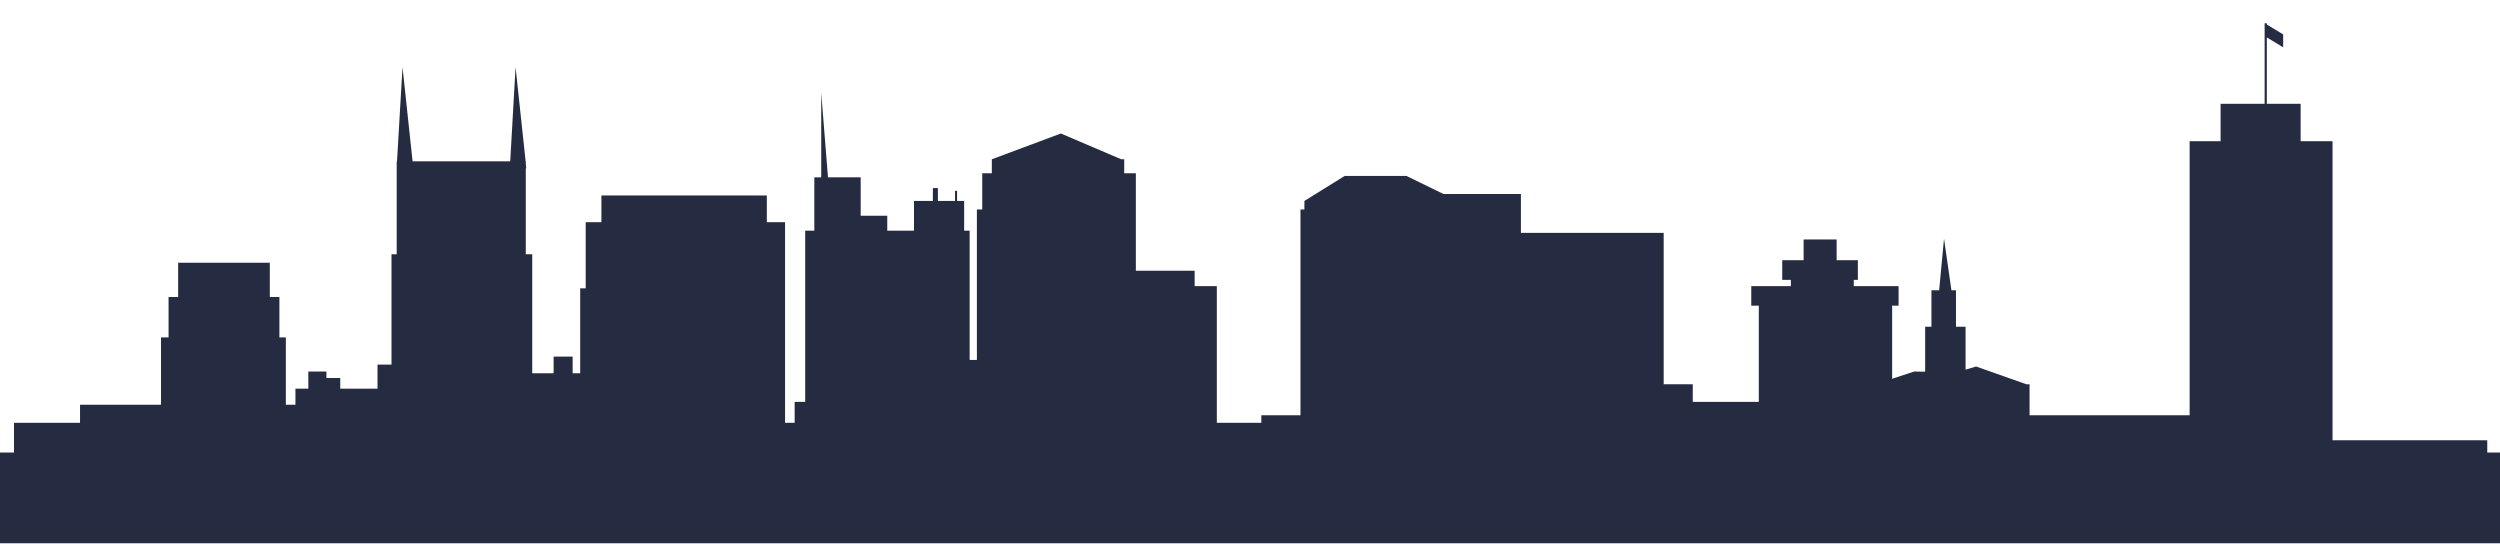
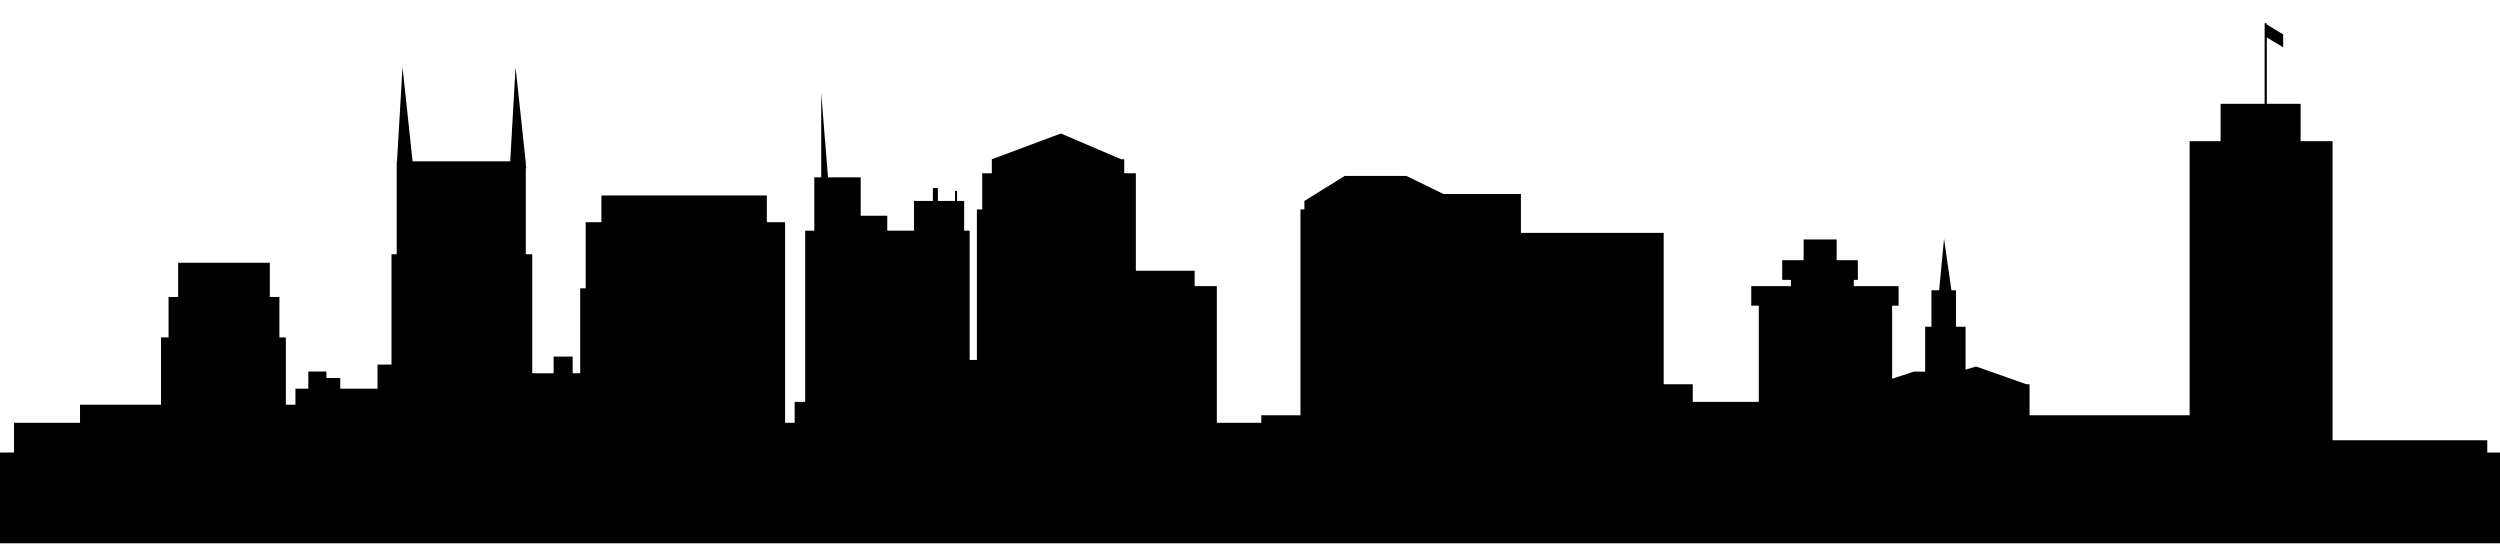
<svg xmlns="http://www.w3.org/2000/svg" version="1.1" id="Слой_2" x="0px" y="0px" viewBox="0 422 1590 345.5" enable-background="new 0 422 1590 345.5" xml:space="preserve">
-   <polygon fill="#252c41" points="1581.9,709.8 1581.9,702 1483.5,702   1483.5,511.8 1463.2,511.8 1463.2,488 1441.7,488 1441.7,445.8 1452.1,452.1 1452.1,443.9 1441.7,437.6 1441.7,436.8 1440.3,436.8  1440.3,488 1412.3,488 1412.3,511.8 1392.6,511.8 1392.6,686.1 1290.8,686.1 1290.8,666.4 1288.8,666.4 1256.8,655.1 1250.1,657.1  1250.1,629.8 1244,629.8 1244,606.6 1241.1,606.6 1236.4,573.8 1233.3,606.6 1228.4,606.6 1228.4,629.8 1224.4,629.8 1224.4,658.4  1217.4,658.3 1203.4,662.9 1203.4,616.4 1207.5,616.4 1207.5,604 1179,604 1179,600 1181.6,600 1181.6,587.5 1168.1,587.5  1168.1,574.3 1147.1,574.3 1147.1,587.5 1133.5,587.5 1133.5,600 1139,600 1139,604 1113.8,604 1113.8,616.4 1118.6,616.4  1118.6,677.6 1076.6,677.6 1076.6,666.4 1058.1,666.4 1058.1,570.1 967.3,570.1 967.3,545.4 918.1,545.4 894.5,533.9 855.2,533.9  829.6,549.8 829.6,555.2 827.1,555.2 827.1,686.1 802.2,686.1 802.2,690.9 773.9,690.9 773.9,604 759.8,604 759.8,594.2  722.4,594.2 722.4,555.2 722.4,532.2 715,532.2 715,523.3 713.1,523.3 674.7,506.9 630.8,523.3 630.8,532.2 624.7,532.2  624.7,555.2 621.3,555.2 621.3,650.9 616.7,650.9 616.7,568.7 613.2,568.7 613.2,549.8 608.7,549.8 608.7,543.4 607.4,543.4  607.4,549.8 596.5,549.8 596.5,541.6 593.3,541.6 593.3,549.8 581.3,549.8 581.3,568.7 564.3,568.7 564.3,559.2 547.4,559.2  547.4,534.8 526.6,534.8 522.3,481 522.3,534.8 517.9,534.8 517.9,568.7 512.1,568.7 512.1,677.6 505.4,677.6 505.4,690.9  499.3,690.9 499.3,563.3 487.7,563.3 487.7,546.3 382.5,546.3 382.5,563.3 372.5,563.3 372.5,605.4 369,605.4 369,659.4  364.2,659.4 364.2,648.8 352.1,648.8 352.1,659.4 338.5,659.4 338.5,583.7 334.4,583.7 334.4,529 334.7,529 334.4,526.3  334.4,524.6 334.3,524.6 327.9,464.7 324.5,524.6 262.4,524.6 256,464.7 252.5,524.6 252.3,524.6 252.3,583.7 249,583.7 249,653.9  240.1,653.9 240.1,669.2 216.4,669.2 216.4,662.4 207.6,662.4 207.6,658.3 196.1,658.3 196.1,669.2 187.9,669.2 187.9,679.4  181.8,679.4 181.8,636.6 177.7,636.6 177.7,610.9 171.6,610.9 171.6,589.1 113.3,589.1 113.3,610.9 107.2,610.9 107.2,636.6  102.4,636.6 102.4,679.4 50.9,679.4 50.9,690.9 8.9,690.9 8.9,709.8 0,709.8 0,767.5 8.9,767.5 107.2,767.5 1590,767.5 1590,709.8  " />
+   <polygon fill="##343A40" points="1581.9,709.8 1581.9,702 1483.5,702   1483.5,511.8 1463.2,511.8 1463.2,488 1441.7,488 1441.7,445.8 1452.1,452.1 1452.1,443.9 1441.7,437.6 1441.7,436.8 1440.3,436.8  1440.3,488 1412.3,488 1412.3,511.8 1392.6,511.8 1392.6,686.1 1290.8,686.1 1290.8,666.4 1288.8,666.4 1256.8,655.1 1250.1,657.1  1250.1,629.8 1244,629.8 1244,606.6 1241.1,606.6 1236.4,573.8 1233.3,606.6 1228.4,606.6 1228.4,629.8 1224.4,629.8 1224.4,658.4  1217.4,658.3 1203.4,662.9 1203.4,616.4 1207.5,616.4 1207.5,604 1179,604 1179,600 1181.6,600 1181.6,587.5 1168.1,587.5  1168.1,574.3 1147.1,574.3 1147.1,587.5 1133.5,587.5 1133.5,600 1139,600 1139,604 1113.8,604 1113.8,616.4 1118.6,616.4  1118.6,677.6 1076.6,677.6 1076.6,666.4 1058.1,666.4 1058.1,570.1 967.3,570.1 967.3,545.4 918.1,545.4 894.5,533.9 855.2,533.9  829.6,549.8 829.6,555.2 827.1,555.2 827.1,686.1 802.2,686.1 802.2,690.9 773.9,690.9 773.9,604 759.8,604 759.8,594.2  722.4,594.2 722.4,555.2 722.4,532.2 715,532.2 715,523.3 713.1,523.3 674.7,506.9 630.8,523.3 630.8,532.2 624.7,532.2  624.7,555.2 621.3,555.2 621.3,650.9 616.7,650.9 616.7,568.7 613.2,568.7 613.2,549.8 608.7,549.8 608.7,543.4 607.4,543.4  607.4,549.8 596.5,549.8 596.5,541.6 593.3,541.6 593.3,549.8 581.3,549.8 581.3,568.7 564.3,568.7 564.3,559.2 547.4,559.2  547.4,534.8 526.6,534.8 522.3,481 522.3,534.8 517.9,534.8 517.9,568.7 512.1,568.7 512.1,677.6 505.4,677.6 505.4,690.9  499.3,690.9 499.3,563.3 487.7,563.3 487.7,546.3 382.5,546.3 382.5,563.3 372.5,563.3 372.5,605.4 369,605.4 369,659.4  364.2,659.4 364.2,648.8 352.1,648.8 352.1,659.4 338.5,659.4 338.5,583.7 334.4,583.7 334.4,529 334.7,529 334.4,526.3  334.4,524.6 334.3,524.6 327.9,464.7 324.5,524.6 262.4,524.6 256,464.7 252.5,524.6 252.3,524.6 252.3,583.7 249,583.7 249,653.9  240.1,653.9 240.1,669.2 216.4,669.2 216.4,662.4 207.6,662.4 207.6,658.3 196.1,658.3 196.1,669.2 187.9,669.2 187.9,679.4  181.8,679.4 181.8,636.6 177.7,636.6 177.7,610.9 171.6,610.9 171.6,589.1 113.3,589.1 113.3,610.9 107.2,610.9 107.2,636.6  102.4,636.6 102.4,679.4 50.9,679.4 50.9,690.9 8.9,690.9 8.9,709.8 0,709.8 0,767.5 8.9,767.5 107.2,767.5 1590,767.5 1590,709.8  " />
</svg>
